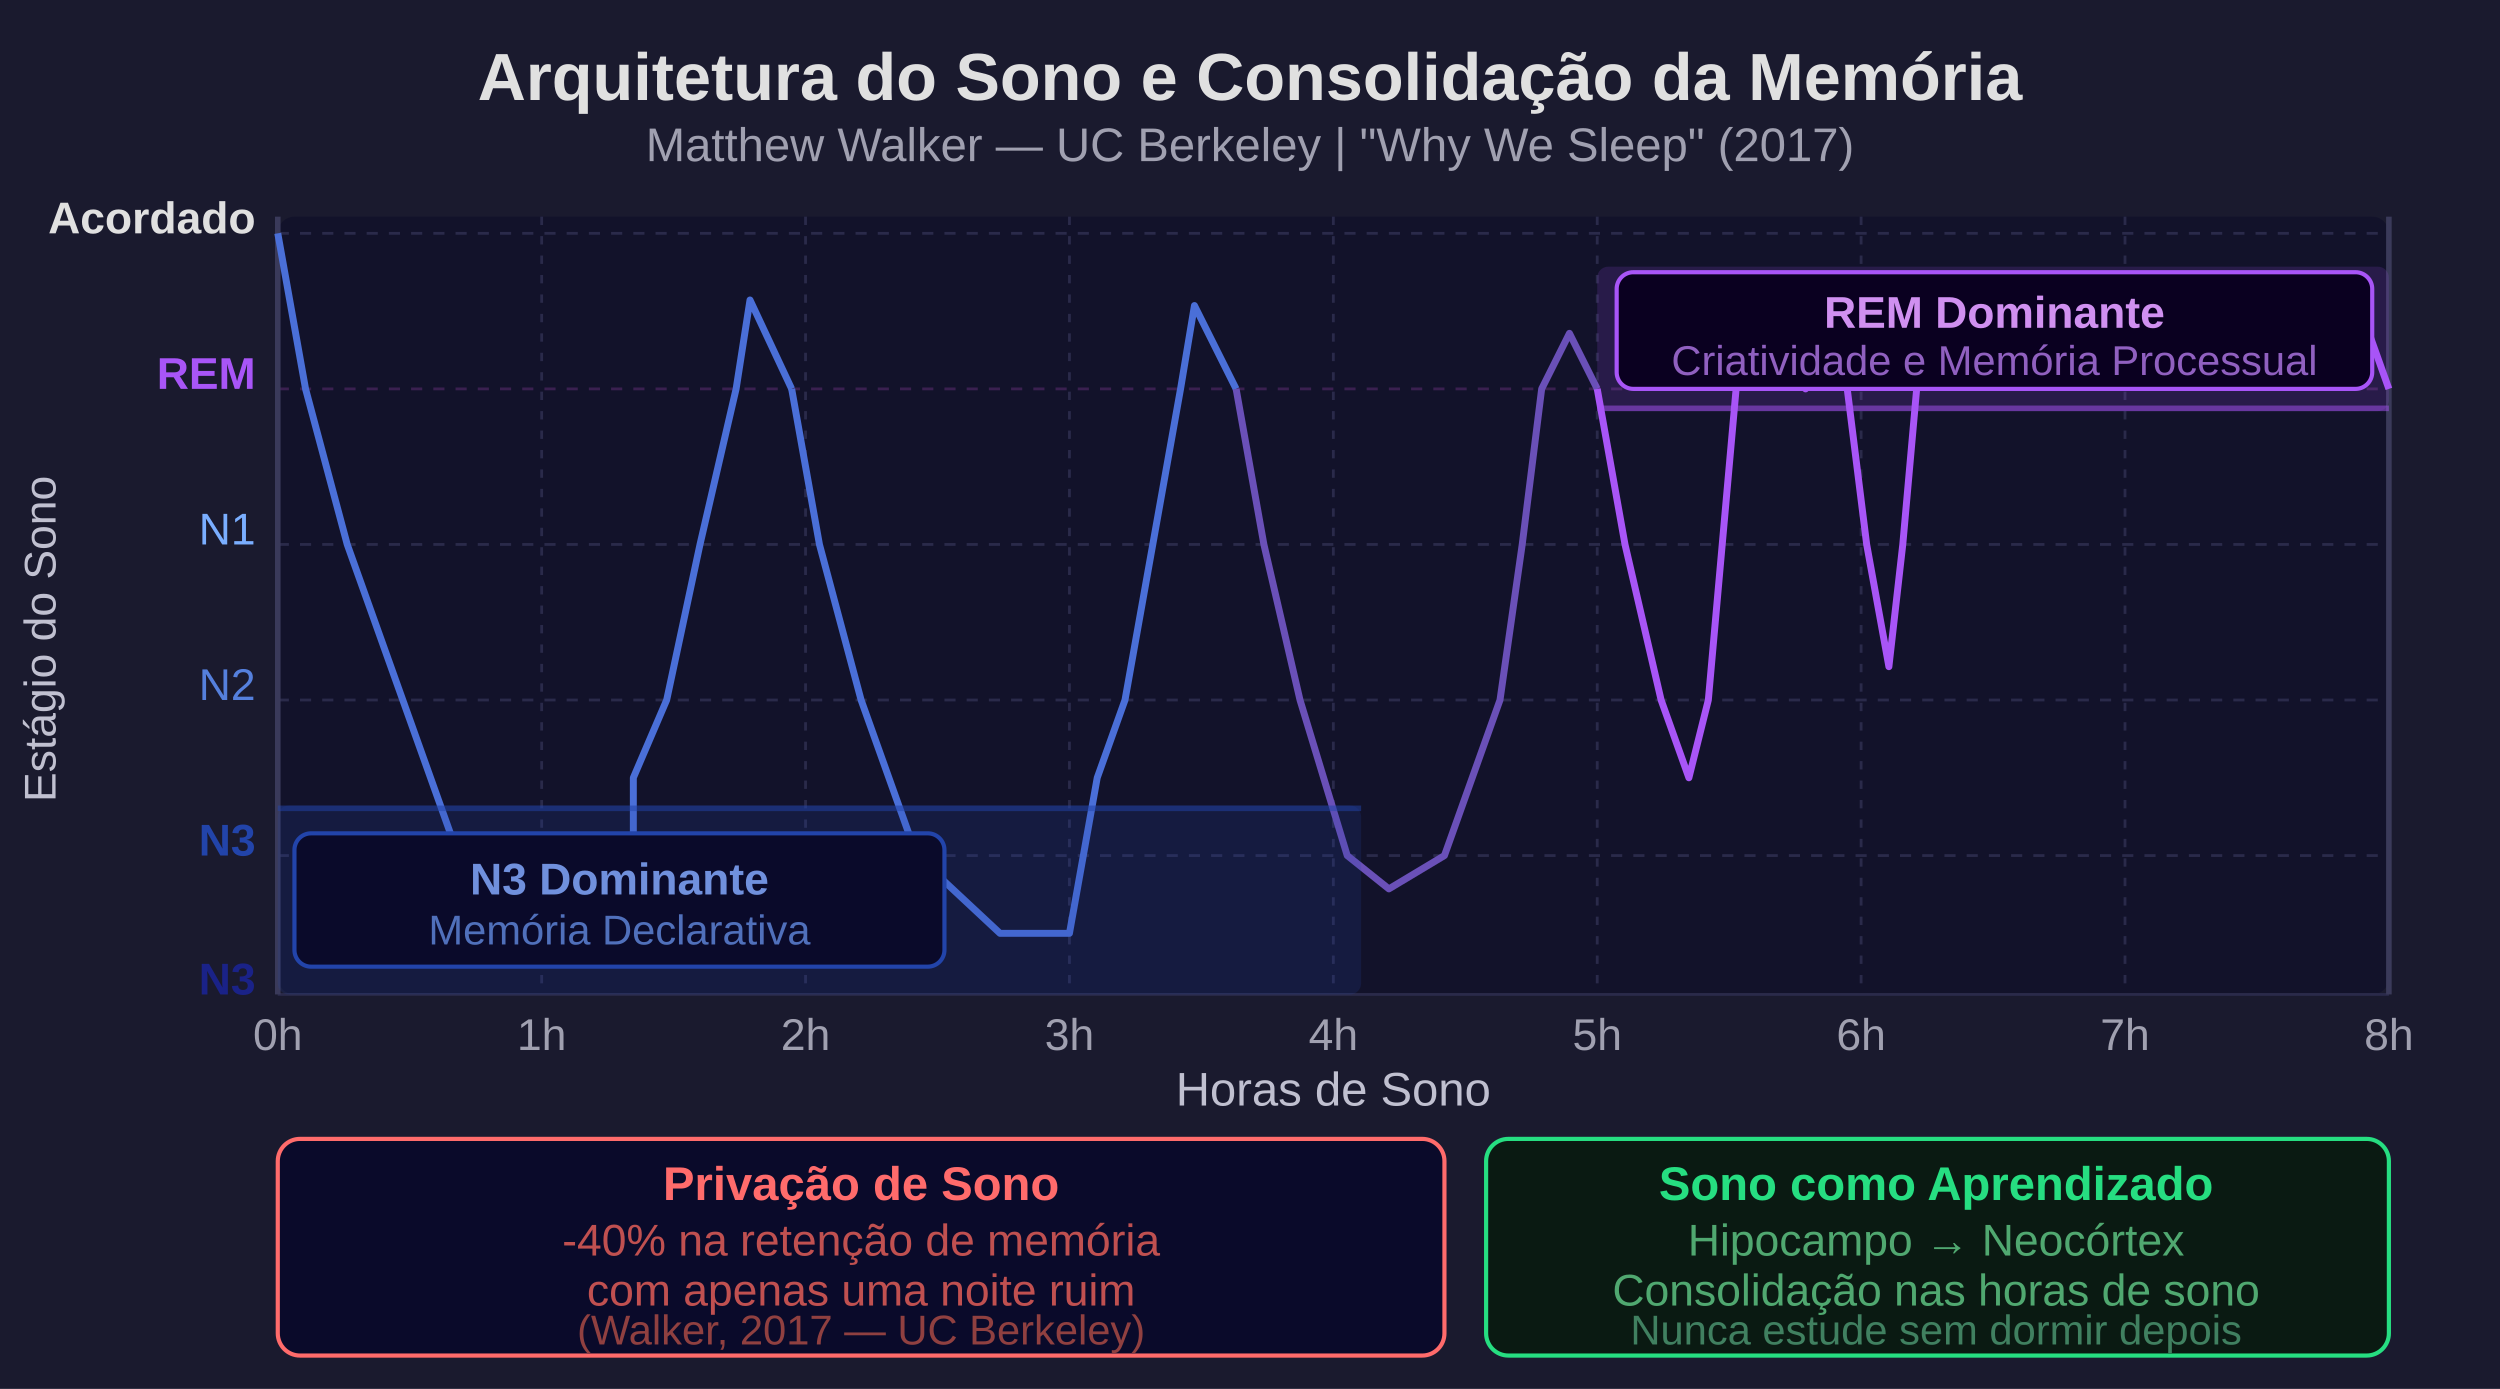
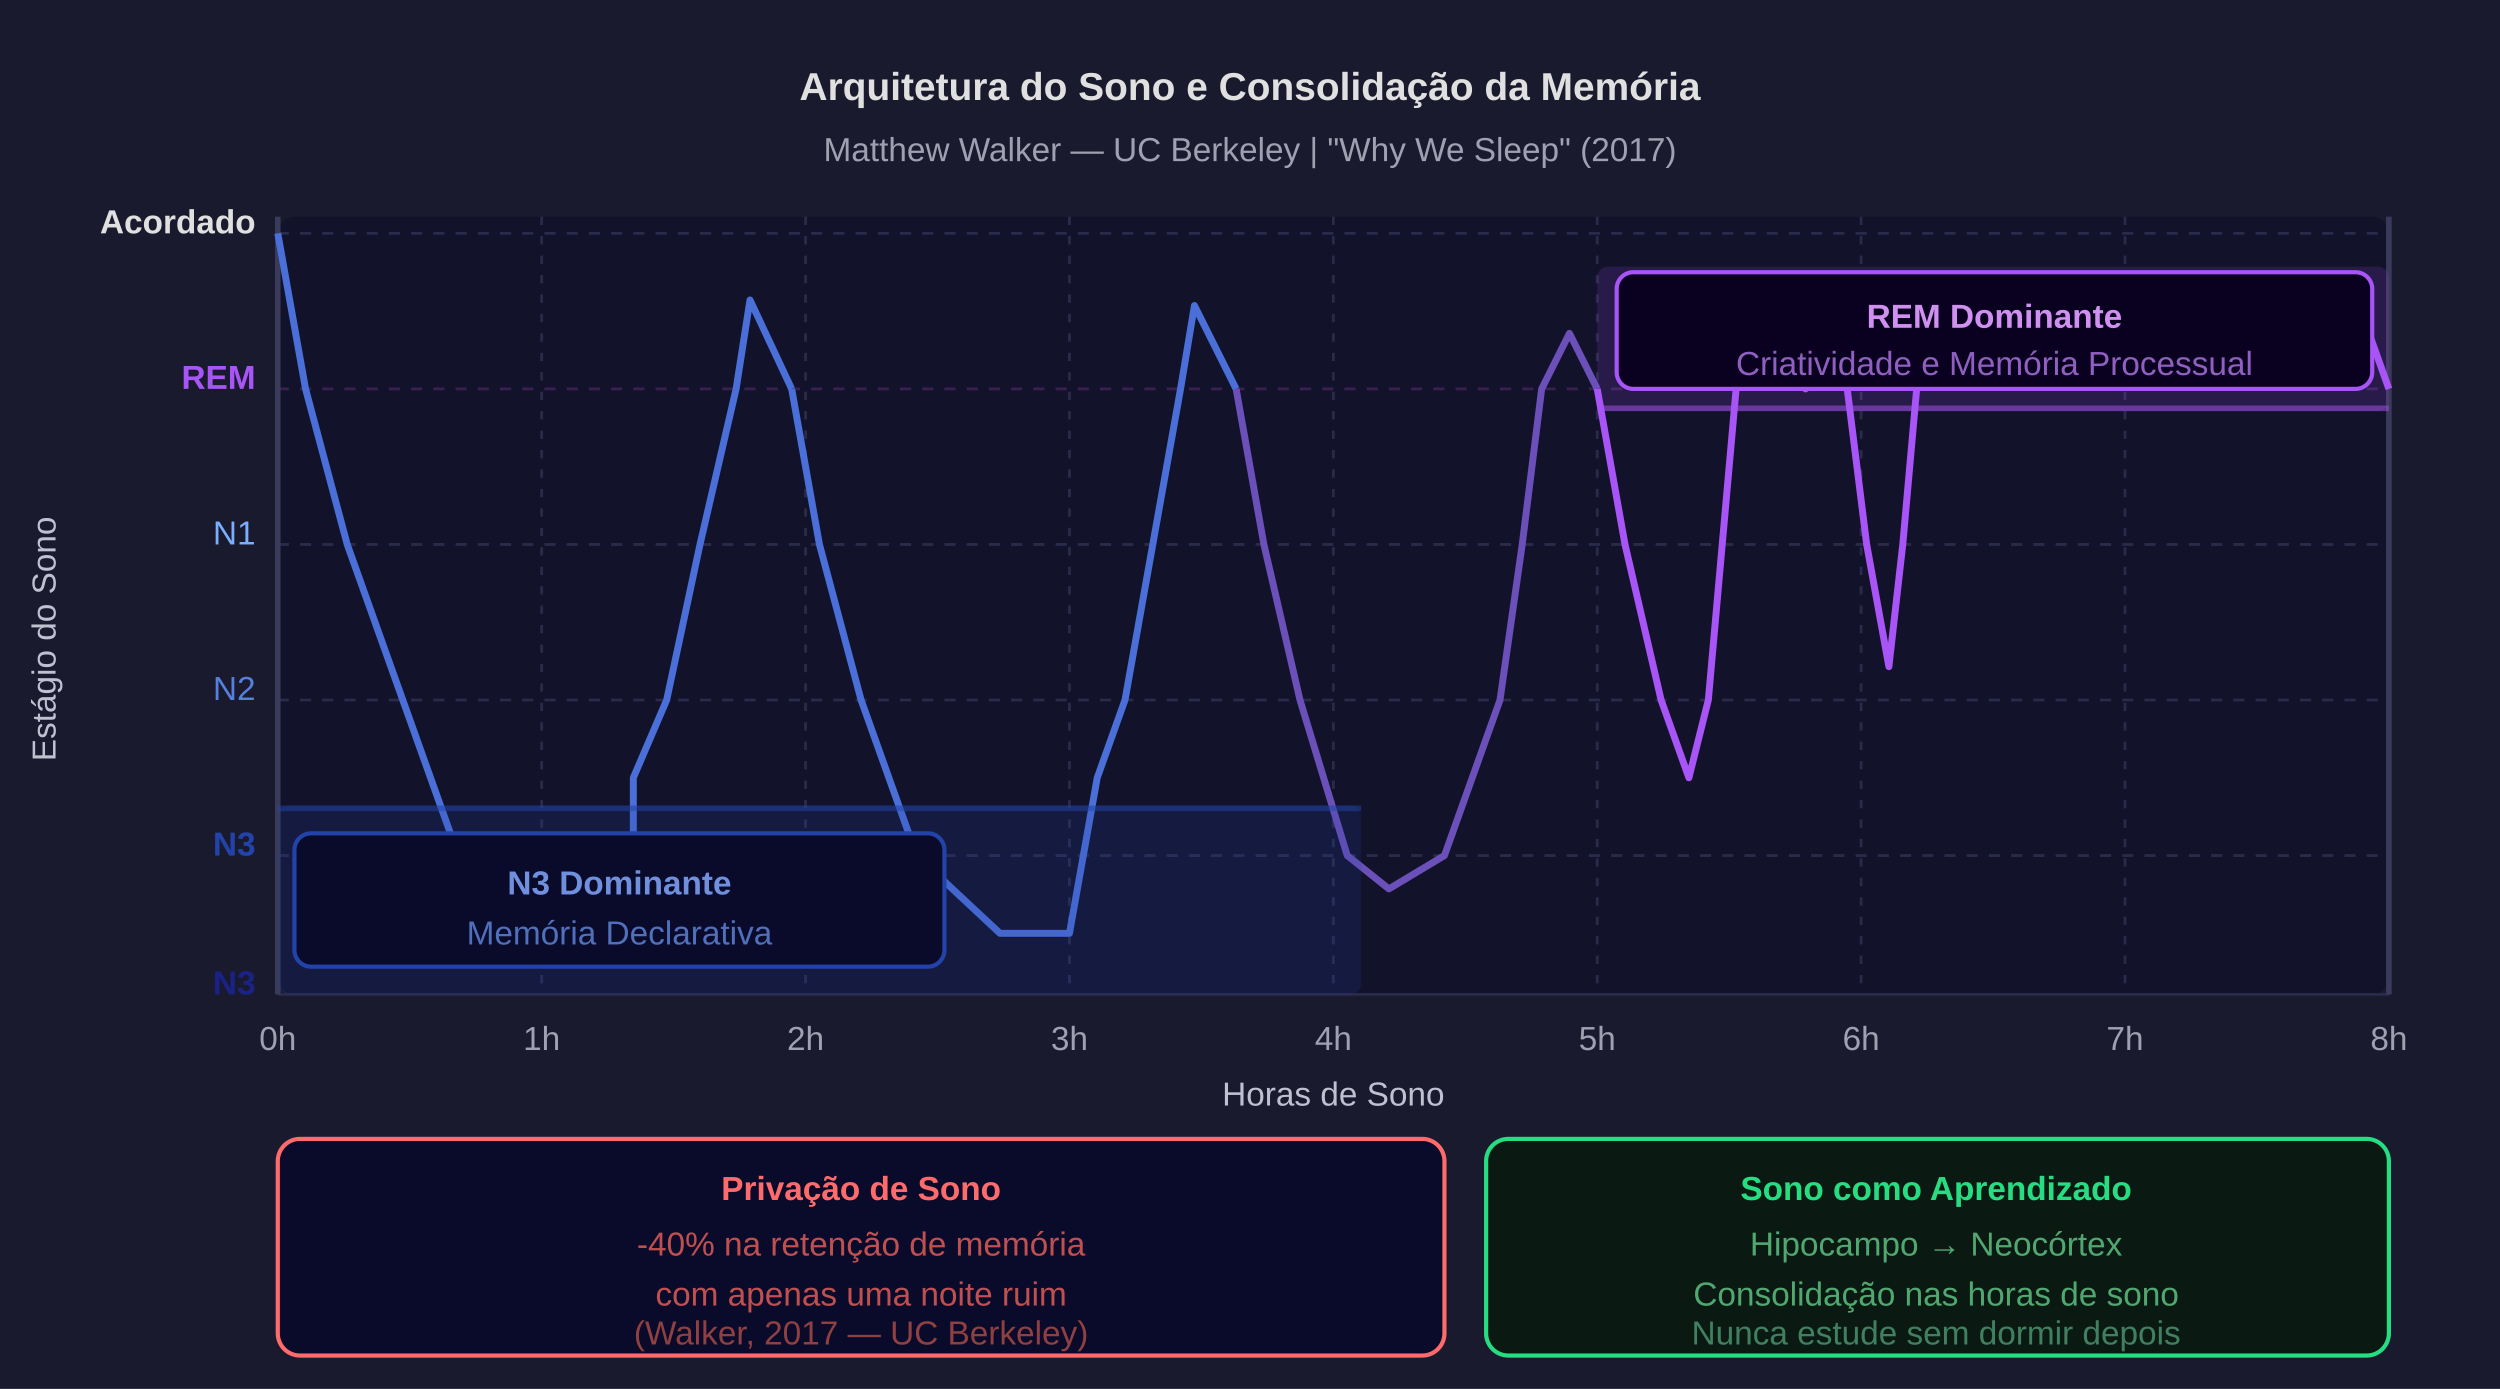
<svg xmlns="http://www.w3.org/2000/svg" width="900" height="500" viewBox="0 0 900 500" font-family="'Segoe UI', Arial, sans-serif">
  <rect width="900" height="500" fill="#1a1a2e" />
-   <text x="450" y="36" text-anchor="middle" fill="#e0e0e0" font-size="24" font-weight="bold">Arquitetura do Sono e Consolidação da Memória</text>
-   <text x="450" y="58" text-anchor="middle" fill="#a0a0b0" font-size="17">Matthew Walker — UC Berkeley | "Why We Sleep" (2017)</text>
+   <text x="450" y="36" text-anchor="middle" fill="#e0e0e0" font-size="14" font-weight="bold">Arquitetura do Sono e Consolidação da Memória</text>
+   <text x="450" y="58" text-anchor="middle" fill="#a0a0b0" font-size="12">Matthew Walker — UC Berkeley | "Why We Sleep" (2017)</text>
  <rect x="100" y="78" width="760" height="280" fill="#12122a" rx="6" />
-   <text x="92" y="84" text-anchor="end" fill="#e0e0e0" font-size="16" font-weight="bold">Acordado</text>
-   <text x="92" y="140" text-anchor="end" fill="#a855f7" font-size="16" font-weight="bold">REM</text>
-   <text x="92" y="196" text-anchor="end" fill="#7aaeff" font-size="16">N1</text>
-   <text x="92" y="252" text-anchor="end" fill="#5580dd" font-size="16">N2</text>
-   <text x="92" y="308" text-anchor="end" fill="#2244aa" font-size="16" font-weight="bold">N3</text>
-   <text x="92" y="358" text-anchor="end" fill="#1a2288" font-size="16" font-weight="bold">N3</text>
-   <text x="20" y="230" text-anchor="middle" fill="#c0c0d0" font-size="16" transform="rotate(-90,20,230)">Estágio do Sono</text>
+   <text x="92" y="84" text-anchor="end" fill="#e0e0e0" font-size="12" font-weight="bold">Acordado</text>
+   <text x="92" y="140" text-anchor="end" fill="#a855f7" font-size="12" font-weight="bold">REM</text>
+   <text x="92" y="196" text-anchor="end" fill="#7aaeff" font-size="12">N1</text>
+   <text x="92" y="252" text-anchor="end" fill="#5580dd" font-size="12">N2</text>
+   <text x="92" y="308" text-anchor="end" fill="#2244aa" font-size="12" font-weight="bold">N3</text>
+   <text x="92" y="358" text-anchor="end" fill="#1a2288" font-size="12" font-weight="bold">N3</text>
+   <text x="20" y="230" text-anchor="middle" fill="#c0c0d0" font-size="12" transform="rotate(-90,20,230)">Estágio do Sono</text>
  <line x1="100" y1="84" x2="860" y2="84" stroke="#2a2a4a" stroke-width="1" stroke-dasharray="4,4" />
  <line x1="100" y1="140" x2="860" y2="140" stroke="#3a2050" stroke-width="1" stroke-dasharray="4,4" />
  <line x1="100" y1="196" x2="860" y2="196" stroke="#2a2a4a" stroke-width="1" stroke-dasharray="4,4" />
  <line x1="100" y1="252" x2="860" y2="252" stroke="#2a2a4a" stroke-width="1" stroke-dasharray="4,4" />
  <line x1="100" y1="308" x2="860" y2="308" stroke="#2a2a4a" stroke-width="1" stroke-dasharray="4,4" />
  <line x1="100" y1="358" x2="860" y2="358" stroke="#2a2a4a" stroke-width="1" />
  <line x1="100" y1="78" x2="100" y2="358" stroke="#3a3a5a" stroke-width="2" />
  <line x1="195" y1="78" x2="195" y2="358" stroke="#2a2a4a" stroke-width="1" stroke-dasharray="3,4" />
  <line x1="290" y1="78" x2="290" y2="358" stroke="#2a2a4a" stroke-width="1" stroke-dasharray="3,4" />
  <line x1="385" y1="78" x2="385" y2="358" stroke="#2a2a4a" stroke-width="1" stroke-dasharray="3,4" />
  <line x1="480" y1="78" x2="480" y2="358" stroke="#2a2a4a" stroke-width="1" stroke-dasharray="3,4" />
  <line x1="575" y1="78" x2="575" y2="358" stroke="#2a2a4a" stroke-width="1" stroke-dasharray="3,4" />
  <line x1="670" y1="78" x2="670" y2="358" stroke="#2a2a4a" stroke-width="1" stroke-dasharray="3,4" />
  <line x1="765" y1="78" x2="765" y2="358" stroke="#2a2a4a" stroke-width="1" stroke-dasharray="3,4" />
  <line x1="860" y1="78" x2="860" y2="358" stroke="#3a3a5a" stroke-width="2" />
-   <text x="100" y="378" text-anchor="middle" fill="#a0a0b0" font-size="16">0h</text>
-   <text x="195" y="378" text-anchor="middle" fill="#a0a0b0" font-size="16">1h</text>
-   <text x="290" y="378" text-anchor="middle" fill="#a0a0b0" font-size="16">2h</text>
-   <text x="385" y="378" text-anchor="middle" fill="#a0a0b0" font-size="16">3h</text>
-   <text x="480" y="378" text-anchor="middle" fill="#a0a0b0" font-size="16">4h</text>
-   <text x="575" y="378" text-anchor="middle" fill="#a0a0b0" font-size="16">5h</text>
-   <text x="670" y="378" text-anchor="middle" fill="#a0a0b0" font-size="16">6h</text>
-   <text x="765" y="378" text-anchor="middle" fill="#a0a0b0" font-size="16">7h</text>
-   <text x="860" y="378" text-anchor="middle" fill="#a0a0b0" font-size="16">8h</text>
-   <text x="480" y="398" text-anchor="middle" fill="#c0c0d0" font-size="17">Horas de Sono</text>
+   <text x="100" y="378" text-anchor="middle" fill="#a0a0b0" font-size="12">0h</text>
+   <text x="195" y="378" text-anchor="middle" fill="#a0a0b0" font-size="12">1h</text>
+   <text x="290" y="378" text-anchor="middle" fill="#a0a0b0" font-size="12">2h</text>
+   <text x="385" y="378" text-anchor="middle" fill="#a0a0b0" font-size="12">3h</text>
+   <text x="480" y="378" text-anchor="middle" fill="#a0a0b0" font-size="12">4h</text>
+   <text x="575" y="378" text-anchor="middle" fill="#a0a0b0" font-size="12">5h</text>
+   <text x="670" y="378" text-anchor="middle" fill="#a0a0b0" font-size="12">6h</text>
+   <text x="765" y="378" text-anchor="middle" fill="#a0a0b0" font-size="12">7h</text>
+   <text x="860" y="378" text-anchor="middle" fill="#a0a0b0" font-size="12">8h</text>
+   <text x="480" y="398" text-anchor="middle" fill="#c0c0d0" font-size="12">Horas de Sono</text>
  <polyline points="100,84 110,140 125,196 145,252 165,308 190,340 228,340 228,308 228,280 240,252 252,196 265,140 270,108 285,140" fill="none" stroke="#4a6fd8" stroke-width="2.5" stroke-linejoin="round" />
  <polyline points="285,140 295,196 310,252 330,308 360,336 385,336 390,308 395,280 405,252 415,196 425,140 430,110 445,140" fill="none" stroke="#4a6fd8" stroke-width="2.5" stroke-linejoin="round" />
  <polyline points="445,140 455,196 468,252 485,308 500,320 520,308 530,280 540,252 548,196 555,140 565,120 575,140" fill="none" stroke="#6a50b8" stroke-width="2.5" stroke-linejoin="round" />
  <polyline points="575,140 585,196 598,252 608,280 615,252 620,196 625,140 630,110 640,120 650,140 655,120 665,140" fill="none" stroke="#a855f7" stroke-width="2.5" stroke-linejoin="round" />
  <polyline points="665,140 672,196 680,240 685,196 690,140 695,110 710,108 730,110 750,112 770,108 790,110 810,112 830,108 850,112 860,140" fill="none" stroke="#a855f7" stroke-width="2.5" stroke-linejoin="round" />
  <rect x="100" y="290" width="390" height="68" fill="#2244aa" fill-opacity="0.18" rx="4" />
  <rect x="100" y="290" width="390" height="2" fill="#2244aa" fill-opacity="0.5" />
  <rect x="575" y="96" width="285" height="52" fill="#a855f7" fill-opacity="0.15" rx="4" />
  <rect x="575" y="146" width="285" height="2" fill="#a855f7" fill-opacity="0.5" />
  <rect x="106" y="300" width="234" height="48" fill="#0a0a2a" rx="6" stroke="#2244aa" stroke-width="1.5" />
-   <text x="223" y="322" text-anchor="middle" fill="#7090dd" font-size="16" font-weight="bold">N3 Dominante</text>
-   <text x="223" y="340" text-anchor="middle" fill="#5070bb" font-size="15">Memória Declarativa</text>
+   <text x="223" y="322" text-anchor="middle" fill="#7090dd" font-size="12" font-weight="bold">N3 Dominante</text>
+   <text x="223" y="340" text-anchor="middle" fill="#5070bb" font-size="12">Memória Declarativa</text>
  <rect x="582" y="98" width="272" height="42" fill="#0a0020" rx="6" stroke="#a855f7" stroke-width="1.5" />
-   <text x="718" y="118" text-anchor="middle" fill="#d090f0" font-size="16" font-weight="bold">REM Dominante</text>
-   <text x="718" y="135" text-anchor="middle" fill="#9060c0" font-size="15">Criatividade e Memória Processual</text>
+   <text x="718" y="118" text-anchor="middle" fill="#d090f0" font-size="12" font-weight="bold">REM Dominante</text>
+   <text x="718" y="135" text-anchor="middle" fill="#9060c0" font-size="12">Criatividade e Memória Processual</text>
  <rect x="100" y="410" width="420" height="78" fill="#0a0a2a" rx="8" stroke="#ff6b6b" stroke-width="1.5" />
-   <text x="310" y="432" text-anchor="middle" fill="#ff6b6b" font-size="17" font-weight="bold">Privação de Sono</text>
-   <text x="310" y="452" text-anchor="middle" fill="#c05050" font-size="16">-40% na retenção de memória</text>
-   <text x="310" y="470" text-anchor="middle" fill="#c05050" font-size="16">com apenas uma noite ruim</text>
-   <text x="310" y="484" text-anchor="middle" fill="#904040" font-size="15">(Walker, 2017 — UC Berkeley)</text>
+   <text x="310" y="432" text-anchor="middle" fill="#ff6b6b" font-size="12" font-weight="bold">Privação de Sono</text>
+   <text x="310" y="452" text-anchor="middle" fill="#c05050" font-size="12">-40% na retenção de memória</text>
+   <text x="310" y="470" text-anchor="middle" fill="#c05050" font-size="12">com apenas uma noite ruim</text>
+   <text x="310" y="484" text-anchor="middle" fill="#904040" font-size="12">(Walker, 2017 — UC Berkeley)</text>
  <rect x="535" y="410" width="325" height="78" fill="#0a1a12" rx="8" stroke="#26de81" stroke-width="1.5" />
-   <text x="697" y="432" text-anchor="middle" fill="#26de81" font-size="17" font-weight="bold">Sono como Aprendizado</text>
-   <text x="697" y="452" text-anchor="middle" fill="#50a870" font-size="16">Hipocampo → Neocórtex</text>
-   <text x="697" y="470" text-anchor="middle" fill="#50a870" font-size="16">Consolidação nas horas de sono</text>
-   <text x="697" y="484" text-anchor="middle" fill="#408060" font-size="15">Nunca estude sem dormir depois</text>
+   <text x="697" y="432" text-anchor="middle" fill="#26de81" font-size="12" font-weight="bold">Sono como Aprendizado</text>
+   <text x="697" y="452" text-anchor="middle" fill="#50a870" font-size="12">Hipocampo → Neocórtex</text>
+   <text x="697" y="470" text-anchor="middle" fill="#50a870" font-size="12">Consolidação nas horas de sono</text>
+   <text x="697" y="484" text-anchor="middle" fill="#408060" font-size="12">Nunca estude sem dormir depois</text>
</svg>
